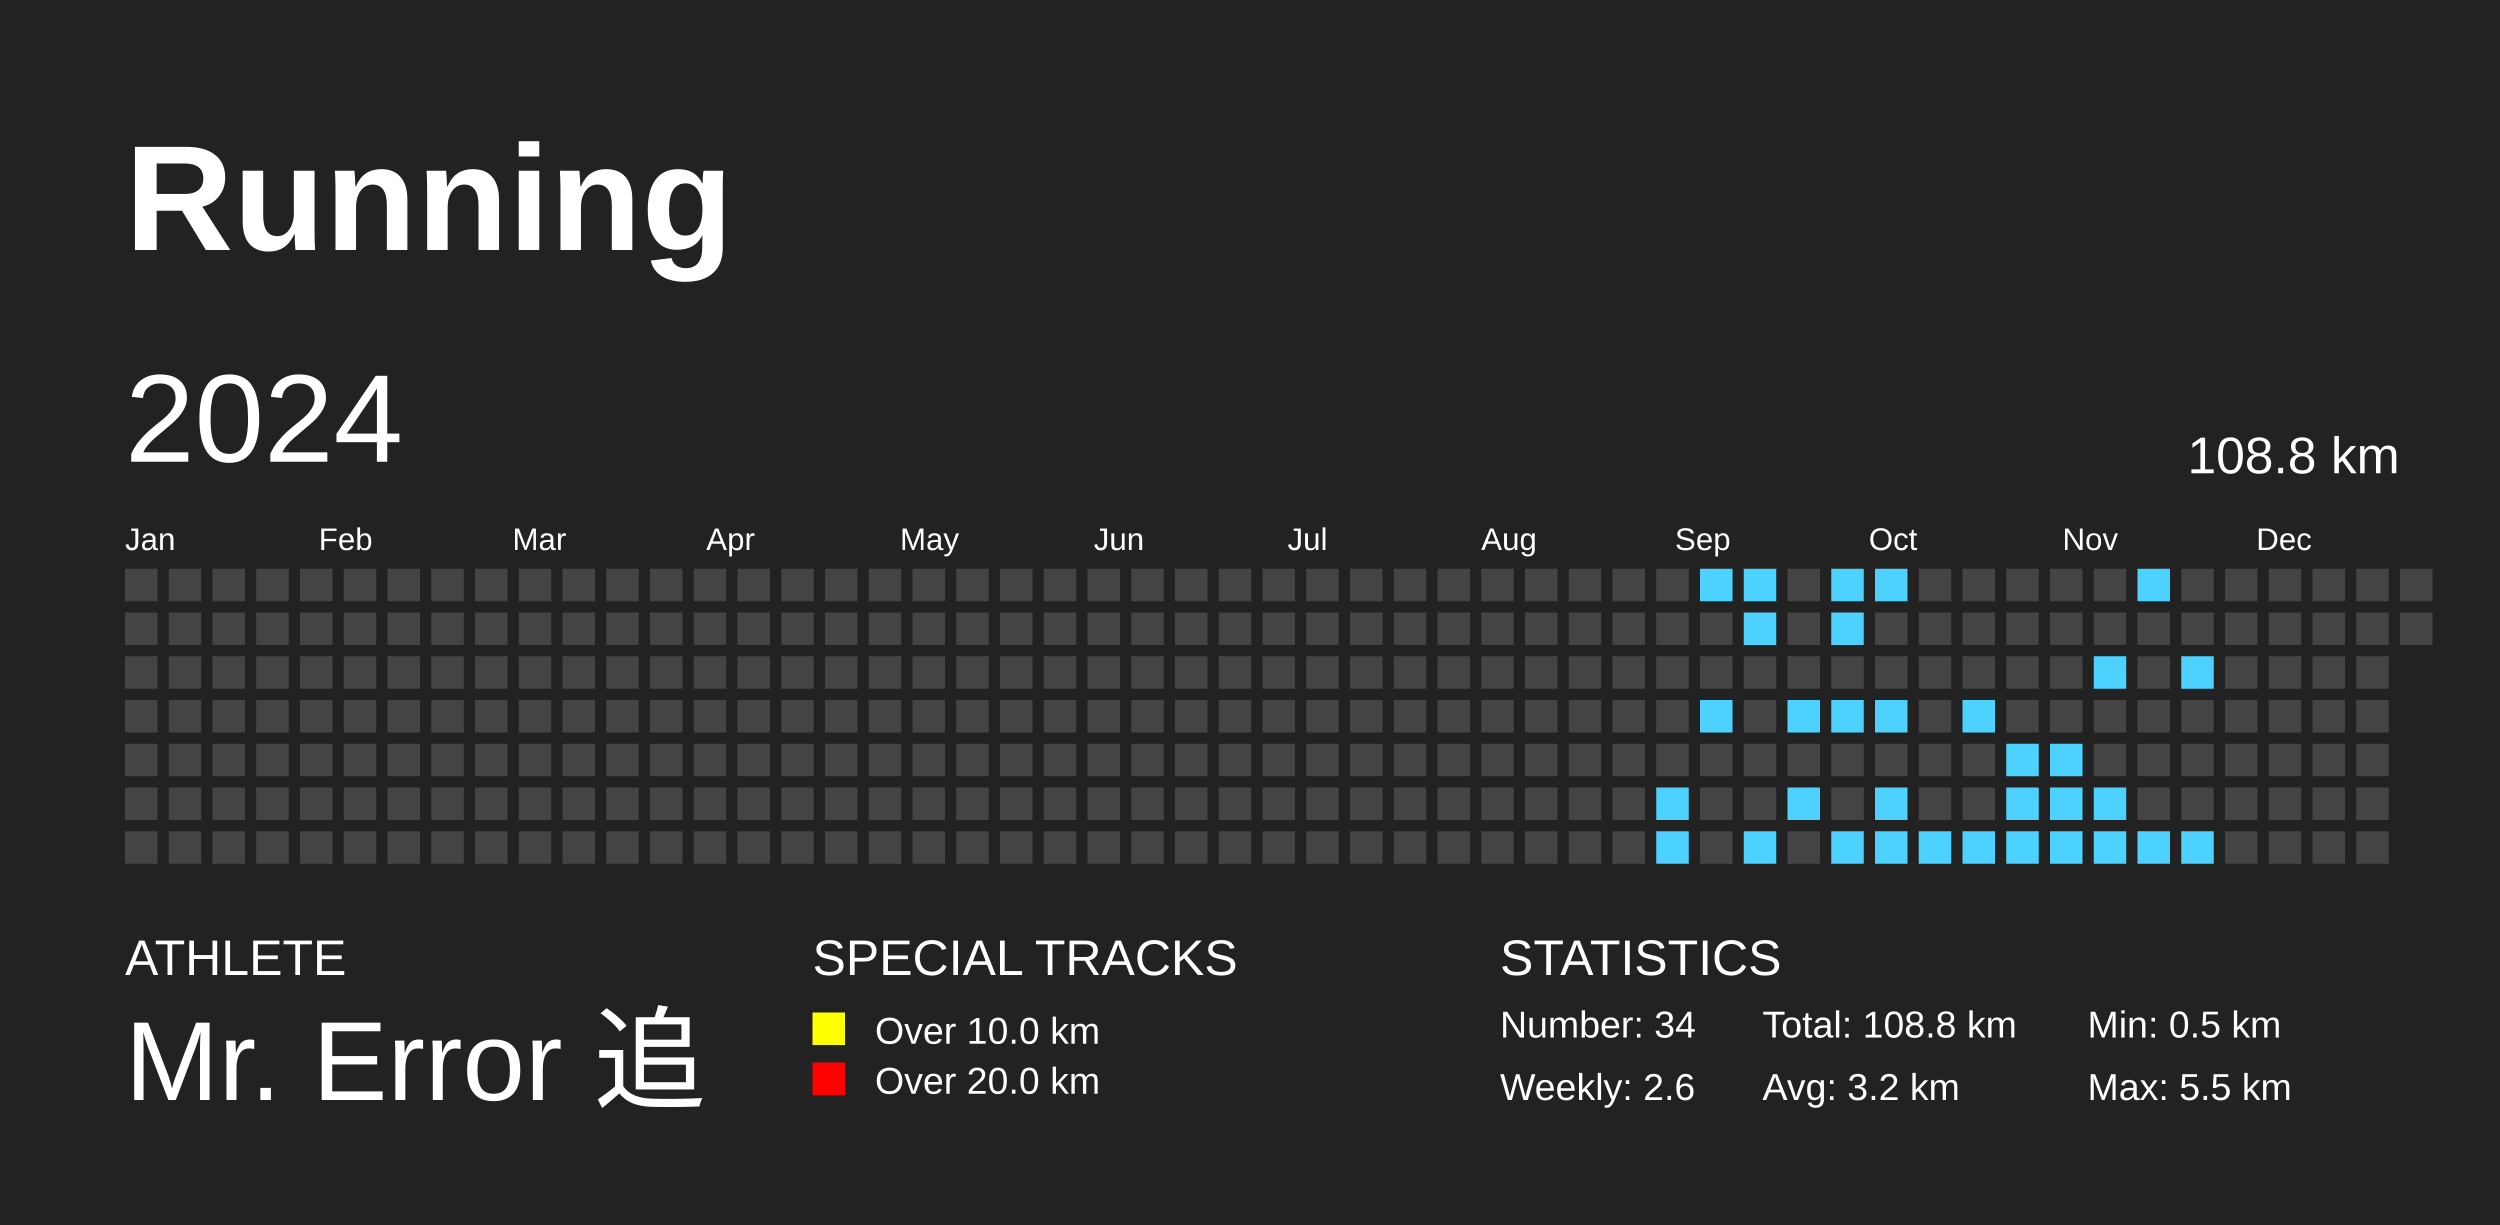
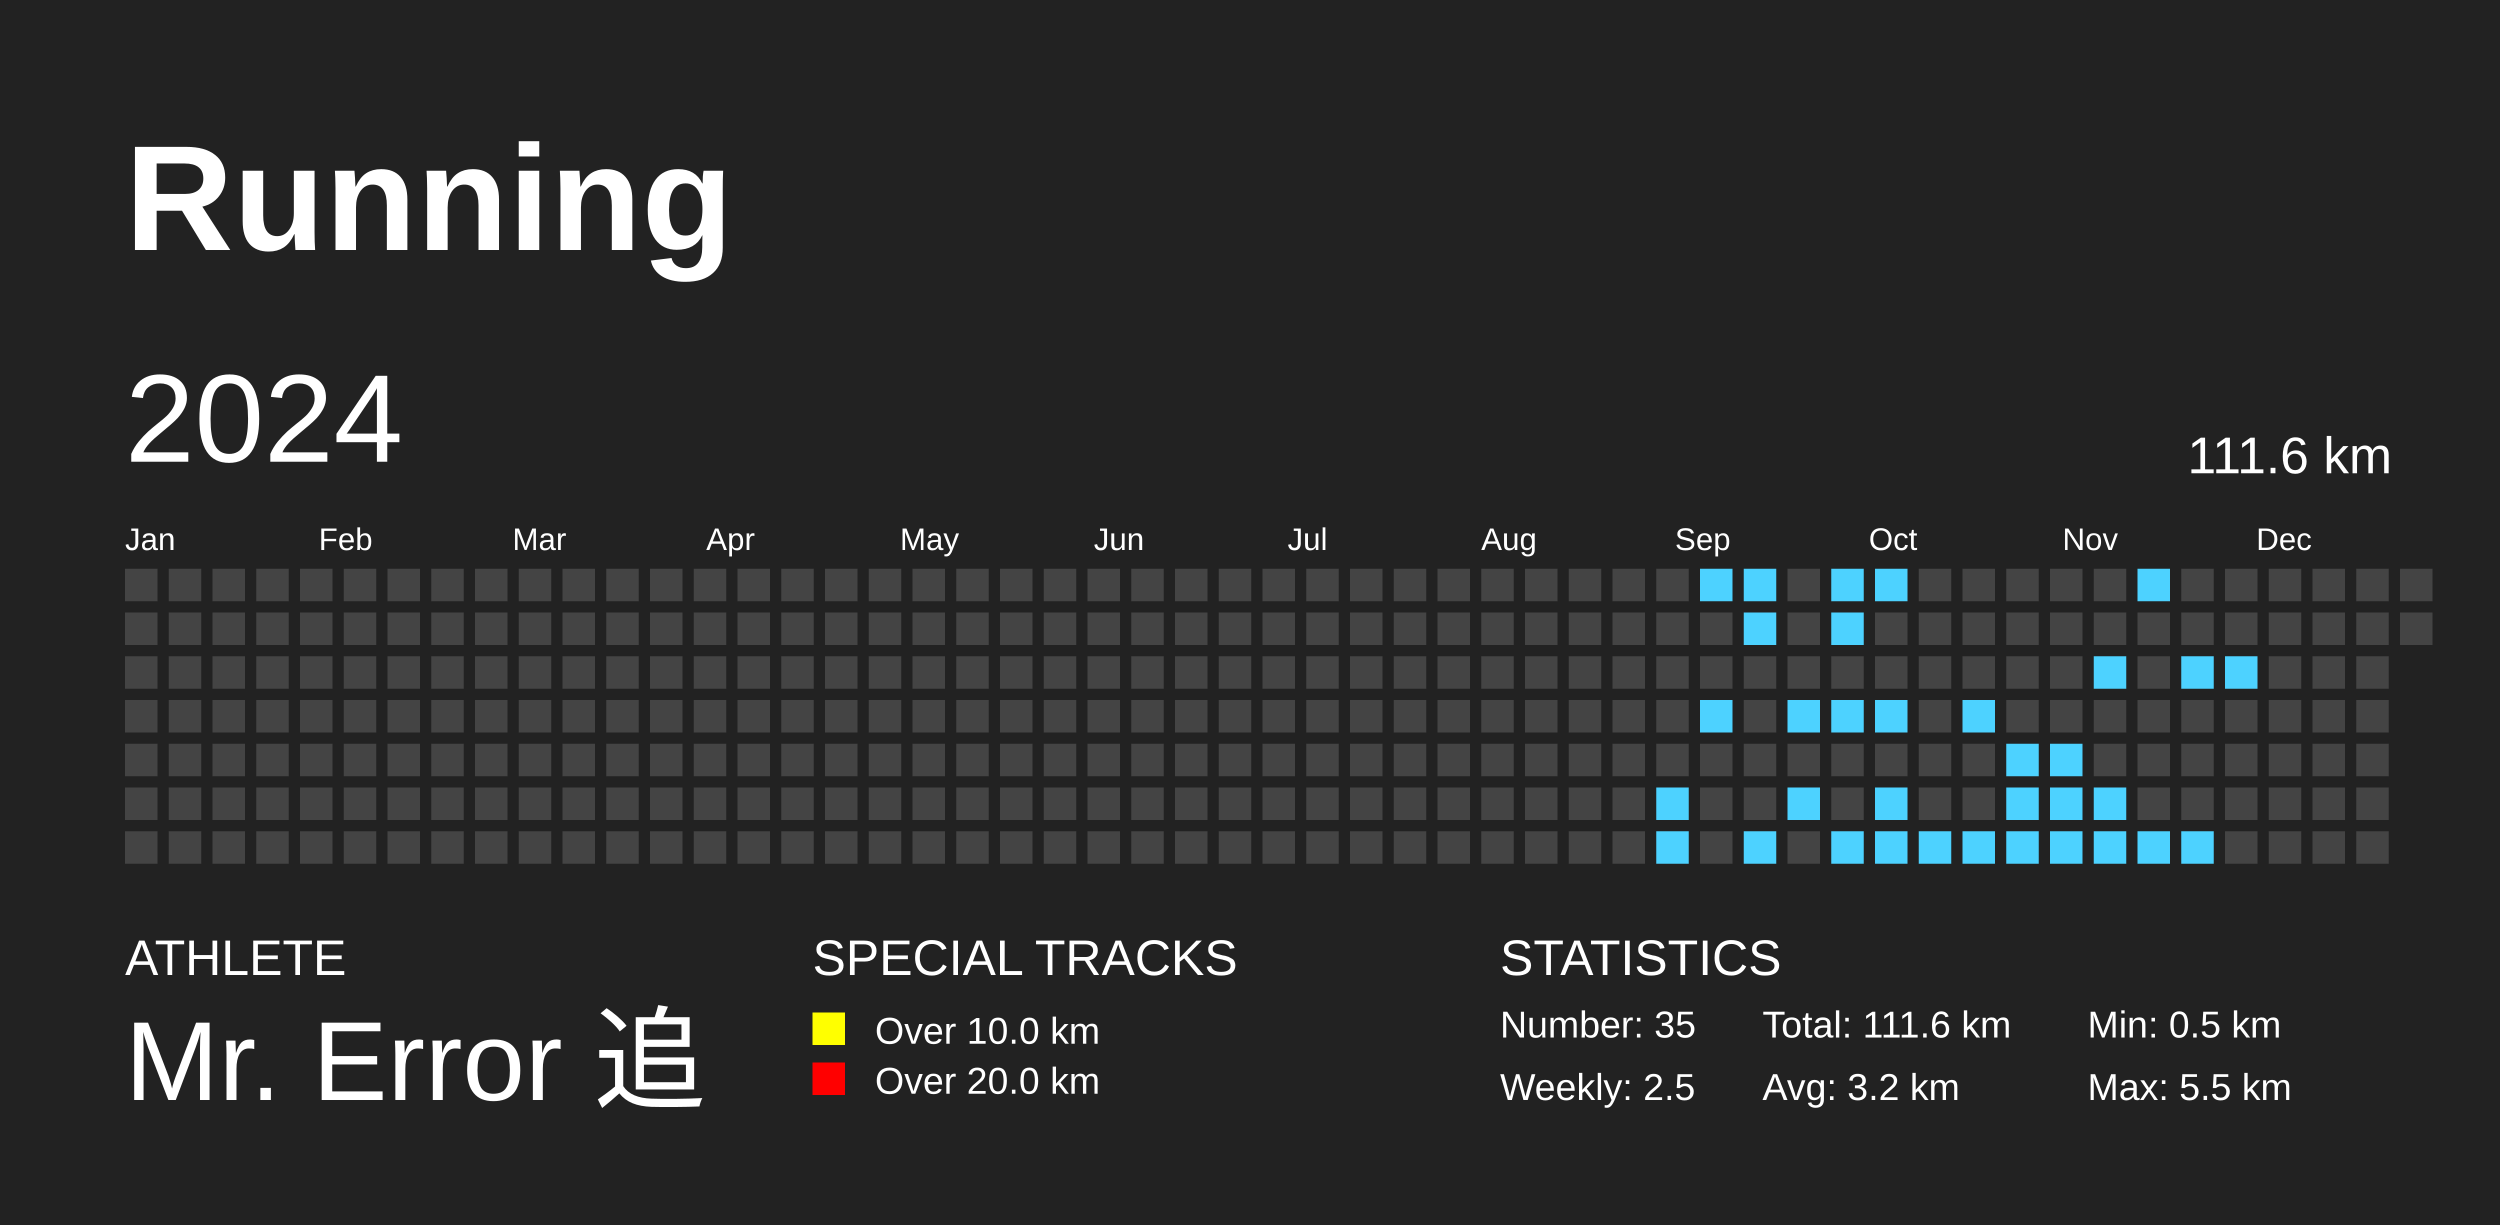
<svg xmlns="http://www.w3.org/2000/svg" baseProfile="full" height="98mm" version="1.1" viewBox="0,0,200,98" width="200mm">
  <defs />
  <rect fill="#222222" height="98" width="200" x="0" y="0" />
  <text fill="#FFFFFF" style="font-size:12px; font-family:Arial; font-weight:bold;" x="10" y="20">Running</text>
  <text fill="#FFFFFF" style="font-size:4px; font-family:Arial" x="10" y="78">ATHLETE</text>
  <text fill="#FFFFFF" style="font-size:9px; font-family:Arial" x="10" y="88">Mr. Error 追</text>
  <text fill="#FFFFFF" style="font-size:4px; font-family:Arial" x="65" y="78">SPECIAL TRACKS</text>
  <rect fill="yellow" height="2.6" width="2.6" x="65" y="81" />
  <text fill="#FFFFFF" style="font-size:3px; font-family:Arial" x="70" y="83.5">Over 10.0 km</text>
  <rect fill="red" height="2.6" width="2.6" x="65" y="85" />
  <text fill="#FFFFFF" style="font-size:3px; font-family:Arial" x="70" y="87.5">Over 20.0 km</text>
  <text fill="#FFFFFF" style="font-size:4px; font-family:Arial" x="120" y="78">STATISTICS</text>
-   <text fill="#FFFFFF" style="font-size:3px; font-family:Arial" x="120" y="83">Number: 34</text>
-   <text fill="#FFFFFF" style="font-size:3px; font-family:Arial" x="120" y="88">Weekly: 2.6</text>
-   <text fill="#FFFFFF" style="font-size:3px; font-family:Arial" x="141" y="83">Total: 108.8 km</text>
+   <text fill="#FFFFFF" style="font-size:3px; font-family:Arial" x="120" y="83">Number: 35</text>
+   <text fill="#FFFFFF" style="font-size:3px; font-family:Arial" x="120" y="88">Weekly: 2.5</text>
+   <text fill="#FFFFFF" style="font-size:3px; font-family:Arial" x="141" y="83">Total: 111.6 km</text>
  <text fill="#FFFFFF" style="font-size:3px; font-family:Arial" x="141" y="88">Avg: 3.2 km</text>
  <text fill="#FFFFFF" style="font-size:3px; font-family:Arial" x="167" y="83">Min: 0.5 km</text>
  <text fill="#FFFFFF" style="font-size:3px; font-family:Arial" x="167" y="88">Max: 5.5 km</text>
  <text dominant-baseline="hanging" fill="#FFFFFF" style="font-size:10.0px; font-family:Arial;" x="10" y="30">2024</text>
-   <text dominant-baseline="hanging" fill="#FFFFFF" style="font-size:4.125px; font-family:Arial;" x="175" y="35">108.8 km</text>
+   <text dominant-baseline="hanging" fill="#FFFFFF" style="font-size:4.125px; font-family:Arial;" x="175" y="35">111.6 km</text>
  <text fill="#FFFFFF" style="font-size:2.5px; font-family:Arial" x="10.0" y="44">Jan</text>
  <text fill="#FFFFFF" style="font-size:2.5px; font-family:Arial" x="25.5" y="44">Feb</text>
  <text fill="#FFFFFF" style="font-size:2.5px; font-family:Arial" x="41.0" y="44">Mar</text>
  <text fill="#FFFFFF" style="font-size:2.5px; font-family:Arial" x="56.5" y="44">Apr</text>
  <text fill="#FFFFFF" style="font-size:2.5px; font-family:Arial" x="72.0" y="44">May</text>
  <text fill="#FFFFFF" style="font-size:2.5px; font-family:Arial" x="87.5" y="44">Jun</text>
  <text fill="#FFFFFF" style="font-size:2.5px; font-family:Arial" x="103.0" y="44">Jul</text>
  <text fill="#FFFFFF" style="font-size:2.5px; font-family:Arial" x="118.5" y="44">Aug</text>
  <text fill="#FFFFFF" style="font-size:2.5px; font-family:Arial" x="134.0" y="44">Sep</text>
  <text fill="#FFFFFF" style="font-size:2.5px; font-family:Arial" x="149.5" y="44">Oct</text>
  <text fill="#FFFFFF" style="font-size:2.5px; font-family:Arial" x="165.0" y="44">Nov</text>
  <text fill="#FFFFFF" style="font-size:2.5px; font-family:Arial" x="180.5" y="44">Dec</text>
  <rect fill="#444444" height="2.6" width="2.6" x="10.0" y="45.5" />
  <rect fill="#444444" height="2.6" width="2.6" x="10.0" y="49.0" />
  <rect fill="#444444" height="2.6" width="2.6" x="10.0" y="52.5" />
  <rect fill="#444444" height="2.6" width="2.6" x="10.0" y="56.0" />
  <rect fill="#444444" height="2.6" width="2.6" x="10.0" y="59.5" />
  <rect fill="#444444" height="2.6" width="2.6" x="10.0" y="63.0" />
  <rect fill="#444444" height="2.6" width="2.6" x="10.0" y="66.5" />
  <rect fill="#444444" height="2.6" width="2.6" x="13.5" y="45.5" />
  <rect fill="#444444" height="2.6" width="2.6" x="13.5" y="49.0" />
  <rect fill="#444444" height="2.6" width="2.6" x="13.5" y="52.5" />
  <rect fill="#444444" height="2.6" width="2.6" x="13.5" y="56.0" />
  <rect fill="#444444" height="2.6" width="2.6" x="13.5" y="59.5" />
  <rect fill="#444444" height="2.6" width="2.6" x="13.5" y="63.0" />
  <rect fill="#444444" height="2.6" width="2.6" x="13.5" y="66.5" />
  <rect fill="#444444" height="2.6" width="2.6" x="17.0" y="45.5" />
  <rect fill="#444444" height="2.6" width="2.6" x="17.0" y="49.0" />
  <rect fill="#444444" height="2.6" width="2.6" x="17.0" y="52.5" />
  <rect fill="#444444" height="2.6" width="2.6" x="17.0" y="56.0" />
  <rect fill="#444444" height="2.6" width="2.6" x="17.0" y="59.5" />
  <rect fill="#444444" height="2.6" width="2.6" x="17.0" y="63.0" />
  <rect fill="#444444" height="2.6" width="2.6" x="17.0" y="66.5" />
  <rect fill="#444444" height="2.6" width="2.6" x="20.5" y="45.5" />
  <rect fill="#444444" height="2.6" width="2.6" x="20.5" y="49.0" />
  <rect fill="#444444" height="2.6" width="2.6" x="20.5" y="52.5" />
  <rect fill="#444444" height="2.6" width="2.6" x="20.5" y="56.0" />
  <rect fill="#444444" height="2.6" width="2.6" x="20.5" y="59.5" />
  <rect fill="#444444" height="2.6" width="2.6" x="20.5" y="63.0" />
  <rect fill="#444444" height="2.6" width="2.6" x="20.5" y="66.5" />
  <rect fill="#444444" height="2.6" width="2.6" x="24.0" y="45.5" />
  <rect fill="#444444" height="2.6" width="2.6" x="24.0" y="49.0" />
  <rect fill="#444444" height="2.6" width="2.6" x="24.0" y="52.5" />
  <rect fill="#444444" height="2.6" width="2.6" x="24.0" y="56.0" />
  <rect fill="#444444" height="2.6" width="2.6" x="24.0" y="59.5" />
  <rect fill="#444444" height="2.6" width="2.6" x="24.0" y="63.0" />
  <rect fill="#444444" height="2.6" width="2.6" x="24.0" y="66.5" />
  <rect fill="#444444" height="2.6" width="2.6" x="27.5" y="45.5" />
  <rect fill="#444444" height="2.6" width="2.6" x="27.5" y="49.0" />
  <rect fill="#444444" height="2.6" width="2.6" x="27.5" y="52.5" />
  <rect fill="#444444" height="2.6" width="2.6" x="27.5" y="56.0" />
  <rect fill="#444444" height="2.6" width="2.6" x="27.5" y="59.5" />
  <rect fill="#444444" height="2.6" width="2.6" x="27.5" y="63.0" />
  <rect fill="#444444" height="2.6" width="2.6" x="27.5" y="66.5" />
  <rect fill="#444444" height="2.6" width="2.6" x="31.0" y="45.5" />
  <rect fill="#444444" height="2.6" width="2.6" x="31.0" y="49.0" />
  <rect fill="#444444" height="2.6" width="2.6" x="31.0" y="52.5" />
  <rect fill="#444444" height="2.6" width="2.6" x="31.0" y="56.0" />
  <rect fill="#444444" height="2.6" width="2.6" x="31.0" y="59.5" />
  <rect fill="#444444" height="2.6" width="2.6" x="31.0" y="63.0" />
  <rect fill="#444444" height="2.6" width="2.6" x="31.0" y="66.5" />
  <rect fill="#444444" height="2.6" width="2.6" x="34.5" y="45.5" />
  <rect fill="#444444" height="2.6" width="2.6" x="34.5" y="49.0" />
  <rect fill="#444444" height="2.6" width="2.6" x="34.5" y="52.5" />
  <rect fill="#444444" height="2.6" width="2.6" x="34.5" y="56.0" />
  <rect fill="#444444" height="2.6" width="2.6" x="34.5" y="59.5" />
  <rect fill="#444444" height="2.6" width="2.6" x="34.5" y="63.0" />
  <rect fill="#444444" height="2.6" width="2.6" x="34.5" y="66.5" />
  <rect fill="#444444" height="2.6" width="2.6" x="38.0" y="45.5" />
  <rect fill="#444444" height="2.6" width="2.6" x="38.0" y="49.0" />
  <rect fill="#444444" height="2.6" width="2.6" x="38.0" y="52.5" />
  <rect fill="#444444" height="2.6" width="2.6" x="38.0" y="56.0" />
  <rect fill="#444444" height="2.6" width="2.6" x="38.0" y="59.5" />
  <rect fill="#444444" height="2.6" width="2.6" x="38.0" y="63.0" />
  <rect fill="#444444" height="2.6" width="2.6" x="38.0" y="66.5" />
  <rect fill="#444444" height="2.6" width="2.6" x="41.5" y="45.5" />
  <rect fill="#444444" height="2.6" width="2.6" x="41.5" y="49.0" />
  <rect fill="#444444" height="2.6" width="2.6" x="41.5" y="52.5" />
  <rect fill="#444444" height="2.6" width="2.6" x="41.5" y="56.0" />
  <rect fill="#444444" height="2.6" width="2.6" x="41.5" y="59.5" />
  <rect fill="#444444" height="2.6" width="2.6" x="41.5" y="63.0" />
  <rect fill="#444444" height="2.6" width="2.6" x="41.5" y="66.5" />
  <rect fill="#444444" height="2.6" width="2.6" x="45.0" y="45.5" />
  <rect fill="#444444" height="2.6" width="2.6" x="45.0" y="49.0" />
  <rect fill="#444444" height="2.6" width="2.6" x="45.0" y="52.5" />
  <rect fill="#444444" height="2.6" width="2.6" x="45.0" y="56.0" />
  <rect fill="#444444" height="2.6" width="2.6" x="45.0" y="59.5" />
  <rect fill="#444444" height="2.6" width="2.6" x="45.0" y="63.0" />
  <rect fill="#444444" height="2.6" width="2.6" x="45.0" y="66.5" />
  <rect fill="#444444" height="2.6" width="2.6" x="48.5" y="45.5" />
  <rect fill="#444444" height="2.6" width="2.6" x="48.5" y="49.0" />
  <rect fill="#444444" height="2.6" width="2.6" x="48.5" y="52.5" />
  <rect fill="#444444" height="2.6" width="2.6" x="48.5" y="56.0" />
  <rect fill="#444444" height="2.6" width="2.6" x="48.5" y="59.5" />
  <rect fill="#444444" height="2.6" width="2.6" x="48.5" y="63.0" />
  <rect fill="#444444" height="2.6" width="2.6" x="48.5" y="66.5" />
  <rect fill="#444444" height="2.6" width="2.6" x="52.0" y="45.5" />
  <rect fill="#444444" height="2.6" width="2.6" x="52.0" y="49.0" />
  <rect fill="#444444" height="2.6" width="2.6" x="52.0" y="52.5" />
  <rect fill="#444444" height="2.6" width="2.6" x="52.0" y="56.0" />
  <rect fill="#444444" height="2.6" width="2.6" x="52.0" y="59.5" />
  <rect fill="#444444" height="2.6" width="2.6" x="52.0" y="63.0" />
  <rect fill="#444444" height="2.6" width="2.6" x="52.0" y="66.5" />
  <rect fill="#444444" height="2.6" width="2.6" x="55.5" y="45.5" />
  <rect fill="#444444" height="2.6" width="2.6" x="55.5" y="49.0" />
  <rect fill="#444444" height="2.6" width="2.6" x="55.5" y="52.5" />
  <rect fill="#444444" height="2.6" width="2.6" x="55.5" y="56.0" />
  <rect fill="#444444" height="2.6" width="2.6" x="55.5" y="59.5" />
  <rect fill="#444444" height="2.6" width="2.6" x="55.5" y="63.0" />
  <rect fill="#444444" height="2.6" width="2.6" x="55.5" y="66.5" />
  <rect fill="#444444" height="2.6" width="2.6" x="59.0" y="45.5" />
  <rect fill="#444444" height="2.6" width="2.6" x="59.0" y="49.0" />
  <rect fill="#444444" height="2.6" width="2.6" x="59.0" y="52.5" />
  <rect fill="#444444" height="2.6" width="2.6" x="59.0" y="56.0" />
  <rect fill="#444444" height="2.6" width="2.6" x="59.0" y="59.5" />
  <rect fill="#444444" height="2.6" width="2.6" x="59.0" y="63.0" />
  <rect fill="#444444" height="2.6" width="2.6" x="59.0" y="66.5" />
  <rect fill="#444444" height="2.6" width="2.6" x="62.5" y="45.5" />
  <rect fill="#444444" height="2.6" width="2.6" x="62.5" y="49.0" />
  <rect fill="#444444" height="2.6" width="2.6" x="62.5" y="52.5" />
  <rect fill="#444444" height="2.6" width="2.6" x="62.5" y="56.0" />
  <rect fill="#444444" height="2.6" width="2.6" x="62.5" y="59.5" />
  <rect fill="#444444" height="2.6" width="2.6" x="62.5" y="63.0" />
  <rect fill="#444444" height="2.6" width="2.6" x="62.5" y="66.5" />
  <rect fill="#444444" height="2.6" width="2.6" x="66.0" y="45.5" />
  <rect fill="#444444" height="2.6" width="2.6" x="66.0" y="49.0" />
  <rect fill="#444444" height="2.6" width="2.6" x="66.0" y="52.5" />
  <rect fill="#444444" height="2.6" width="2.6" x="66.0" y="56.0" />
  <rect fill="#444444" height="2.6" width="2.6" x="66.0" y="59.5" />
  <rect fill="#444444" height="2.6" width="2.6" x="66.0" y="63.0" />
  <rect fill="#444444" height="2.6" width="2.6" x="66.0" y="66.5" />
  <rect fill="#444444" height="2.6" width="2.6" x="69.5" y="45.5" />
  <rect fill="#444444" height="2.6" width="2.6" x="69.5" y="49.0" />
  <rect fill="#444444" height="2.6" width="2.6" x="69.5" y="52.5" />
  <rect fill="#444444" height="2.6" width="2.6" x="69.5" y="56.0" />
  <rect fill="#444444" height="2.6" width="2.6" x="69.5" y="59.5" />
  <rect fill="#444444" height="2.6" width="2.6" x="69.5" y="63.0" />
  <rect fill="#444444" height="2.6" width="2.6" x="69.5" y="66.5" />
  <rect fill="#444444" height="2.6" width="2.6" x="73.0" y="45.5" />
  <rect fill="#444444" height="2.6" width="2.6" x="73.0" y="49.0" />
  <rect fill="#444444" height="2.6" width="2.6" x="73.0" y="52.5" />
  <rect fill="#444444" height="2.6" width="2.6" x="73.0" y="56.0" />
  <rect fill="#444444" height="2.6" width="2.6" x="73.0" y="59.5" />
  <rect fill="#444444" height="2.6" width="2.6" x="73.0" y="63.0" />
  <rect fill="#444444" height="2.6" width="2.6" x="73.0" y="66.5" />
  <rect fill="#444444" height="2.6" width="2.6" x="76.5" y="45.5" />
  <rect fill="#444444" height="2.6" width="2.6" x="76.5" y="49.0" />
  <rect fill="#444444" height="2.6" width="2.6" x="76.5" y="52.5" />
  <rect fill="#444444" height="2.6" width="2.6" x="76.5" y="56.0" />
  <rect fill="#444444" height="2.6" width="2.6" x="76.5" y="59.5" />
  <rect fill="#444444" height="2.6" width="2.6" x="76.5" y="63.0" />
  <rect fill="#444444" height="2.6" width="2.6" x="76.5" y="66.5" />
  <rect fill="#444444" height="2.6" width="2.6" x="80.0" y="45.5" />
  <rect fill="#444444" height="2.6" width="2.6" x="80.0" y="49.0" />
  <rect fill="#444444" height="2.6" width="2.6" x="80.0" y="52.5" />
  <rect fill="#444444" height="2.6" width="2.6" x="80.0" y="56.0" />
  <rect fill="#444444" height="2.6" width="2.6" x="80.0" y="59.5" />
  <rect fill="#444444" height="2.6" width="2.6" x="80.0" y="63.0" />
  <rect fill="#444444" height="2.6" width="2.6" x="80.0" y="66.5" />
  <rect fill="#444444" height="2.6" width="2.6" x="83.5" y="45.5" />
  <rect fill="#444444" height="2.6" width="2.6" x="83.5" y="49.0" />
  <rect fill="#444444" height="2.6" width="2.6" x="83.5" y="52.5" />
  <rect fill="#444444" height="2.6" width="2.6" x="83.5" y="56.0" />
  <rect fill="#444444" height="2.6" width="2.6" x="83.5" y="59.5" />
  <rect fill="#444444" height="2.6" width="2.6" x="83.5" y="63.0" />
  <rect fill="#444444" height="2.6" width="2.6" x="83.5" y="66.5" />
  <rect fill="#444444" height="2.6" width="2.6" x="87.0" y="45.5" />
  <rect fill="#444444" height="2.6" width="2.6" x="87.0" y="49.0" />
  <rect fill="#444444" height="2.6" width="2.6" x="87.0" y="52.5" />
  <rect fill="#444444" height="2.6" width="2.6" x="87.0" y="56.0" />
  <rect fill="#444444" height="2.6" width="2.6" x="87.0" y="59.5" />
  <rect fill="#444444" height="2.6" width="2.6" x="87.0" y="63.0" />
  <rect fill="#444444" height="2.6" width="2.6" x="87.0" y="66.5" />
  <rect fill="#444444" height="2.6" width="2.6" x="90.5" y="45.5" />
  <rect fill="#444444" height="2.6" width="2.6" x="90.5" y="49.0" />
  <rect fill="#444444" height="2.6" width="2.6" x="90.5" y="52.5" />
  <rect fill="#444444" height="2.6" width="2.6" x="90.5" y="56.0" />
  <rect fill="#444444" height="2.6" width="2.6" x="90.5" y="59.5" />
  <rect fill="#444444" height="2.6" width="2.6" x="90.5" y="63.0" />
  <rect fill="#444444" height="2.6" width="2.6" x="90.5" y="66.5" />
  <rect fill="#444444" height="2.6" width="2.6" x="94.0" y="45.5" />
  <rect fill="#444444" height="2.6" width="2.6" x="94.0" y="49.0" />
  <rect fill="#444444" height="2.6" width="2.6" x="94.0" y="52.5" />
  <rect fill="#444444" height="2.6" width="2.6" x="94.0" y="56.0" />
  <rect fill="#444444" height="2.6" width="2.6" x="94.0" y="59.5" />
  <rect fill="#444444" height="2.6" width="2.6" x="94.0" y="63.0" />
  <rect fill="#444444" height="2.6" width="2.6" x="94.0" y="66.5" />
  <rect fill="#444444" height="2.6" width="2.6" x="97.5" y="45.5" />
  <rect fill="#444444" height="2.6" width="2.6" x="97.5" y="49.0" />
  <rect fill="#444444" height="2.6" width="2.6" x="97.5" y="52.5" />
  <rect fill="#444444" height="2.6" width="2.6" x="97.5" y="56.0" />
  <rect fill="#444444" height="2.6" width="2.6" x="97.5" y="59.5" />
  <rect fill="#444444" height="2.6" width="2.6" x="97.5" y="63.0" />
  <rect fill="#444444" height="2.6" width="2.6" x="97.5" y="66.5" />
  <rect fill="#444444" height="2.6" width="2.6" x="101.0" y="45.5" />
  <rect fill="#444444" height="2.6" width="2.6" x="101.0" y="49.0" />
  <rect fill="#444444" height="2.6" width="2.6" x="101.0" y="52.5" />
  <rect fill="#444444" height="2.6" width="2.6" x="101.0" y="56.0" />
  <rect fill="#444444" height="2.6" width="2.6" x="101.0" y="59.5" />
  <rect fill="#444444" height="2.6" width="2.6" x="101.0" y="63.0" />
  <rect fill="#444444" height="2.6" width="2.6" x="101.0" y="66.5" />
  <rect fill="#444444" height="2.6" width="2.6" x="104.5" y="45.5" />
  <rect fill="#444444" height="2.6" width="2.6" x="104.5" y="49.0" />
  <rect fill="#444444" height="2.6" width="2.6" x="104.5" y="52.5" />
  <rect fill="#444444" height="2.6" width="2.6" x="104.5" y="56.0" />
  <rect fill="#444444" height="2.6" width="2.6" x="104.5" y="59.5" />
  <rect fill="#444444" height="2.6" width="2.6" x="104.5" y="63.0" />
  <rect fill="#444444" height="2.6" width="2.6" x="104.5" y="66.5" />
  <rect fill="#444444" height="2.6" width="2.6" x="108.0" y="45.5" />
  <rect fill="#444444" height="2.6" width="2.6" x="108.0" y="49.0" />
  <rect fill="#444444" height="2.6" width="2.6" x="108.0" y="52.5" />
  <rect fill="#444444" height="2.6" width="2.6" x="108.0" y="56.0" />
  <rect fill="#444444" height="2.6" width="2.6" x="108.0" y="59.5" />
  <rect fill="#444444" height="2.6" width="2.6" x="108.0" y="63.0" />
  <rect fill="#444444" height="2.6" width="2.6" x="108.0" y="66.5" />
  <rect fill="#444444" height="2.6" width="2.6" x="111.5" y="45.5" />
  <rect fill="#444444" height="2.6" width="2.6" x="111.5" y="49.0" />
  <rect fill="#444444" height="2.6" width="2.6" x="111.5" y="52.5" />
  <rect fill="#444444" height="2.6" width="2.6" x="111.5" y="56.0" />
  <rect fill="#444444" height="2.6" width="2.6" x="111.5" y="59.5" />
  <rect fill="#444444" height="2.6" width="2.6" x="111.5" y="63.0" />
  <rect fill="#444444" height="2.6" width="2.6" x="111.5" y="66.5" />
  <rect fill="#444444" height="2.6" width="2.6" x="115.0" y="45.5" />
  <rect fill="#444444" height="2.6" width="2.6" x="115.0" y="49.0" />
  <rect fill="#444444" height="2.6" width="2.6" x="115.0" y="52.5" />
  <rect fill="#444444" height="2.6" width="2.6" x="115.0" y="56.0" />
  <rect fill="#444444" height="2.6" width="2.6" x="115.0" y="59.5" />
  <rect fill="#444444" height="2.6" width="2.6" x="115.0" y="63.0" />
  <rect fill="#444444" height="2.6" width="2.6" x="115.0" y="66.5" />
  <rect fill="#444444" height="2.6" width="2.6" x="118.5" y="45.5" />
  <rect fill="#444444" height="2.6" width="2.6" x="118.5" y="49.0" />
  <rect fill="#444444" height="2.6" width="2.6" x="118.5" y="52.5" />
  <rect fill="#444444" height="2.6" width="2.6" x="118.5" y="56.0" />
  <rect fill="#444444" height="2.6" width="2.6" x="118.5" y="59.5" />
  <rect fill="#444444" height="2.6" width="2.6" x="118.5" y="63.0" />
  <rect fill="#444444" height="2.6" width="2.6" x="118.5" y="66.5" />
  <rect fill="#444444" height="2.6" width="2.6" x="122.0" y="45.5" />
  <rect fill="#444444" height="2.6" width="2.6" x="122.0" y="49.0" />
  <rect fill="#444444" height="2.6" width="2.6" x="122.0" y="52.5" />
  <rect fill="#444444" height="2.6" width="2.6" x="122.0" y="56.0" />
  <rect fill="#444444" height="2.6" width="2.6" x="122.0" y="59.5" />
  <rect fill="#444444" height="2.6" width="2.6" x="122.0" y="63.0" />
  <rect fill="#444444" height="2.6" width="2.6" x="122.0" y="66.5" />
  <rect fill="#444444" height="2.6" width="2.6" x="125.5" y="45.5" />
  <rect fill="#444444" height="2.6" width="2.6" x="125.5" y="49.0" />
  <rect fill="#444444" height="2.6" width="2.6" x="125.5" y="52.5" />
  <rect fill="#444444" height="2.6" width="2.6" x="125.5" y="56.0" />
  <rect fill="#444444" height="2.6" width="2.6" x="125.5" y="59.5" />
  <rect fill="#444444" height="2.6" width="2.6" x="125.5" y="63.0" />
  <rect fill="#444444" height="2.6" width="2.6" x="125.5" y="66.5" />
  <rect fill="#444444" height="2.6" width="2.6" x="129.0" y="45.5" />
  <rect fill="#444444" height="2.6" width="2.6" x="129.0" y="49.0" />
  <rect fill="#444444" height="2.6" width="2.6" x="129.0" y="52.5" />
  <rect fill="#444444" height="2.6" width="2.6" x="129.0" y="56.0" />
  <rect fill="#444444" height="2.6" width="2.6" x="129.0" y="59.5" />
  <rect fill="#444444" height="2.6" width="2.6" x="129.0" y="63.0" />
  <rect fill="#444444" height="2.6" width="2.6" x="129.0" y="66.5" />
  <rect fill="#444444" height="2.6" width="2.6" x="132.5" y="45.5" />
  <rect fill="#444444" height="2.6" width="2.6" x="132.5" y="49.0" />
  <rect fill="#444444" height="2.6" width="2.6" x="132.5" y="52.5" />
  <rect fill="#444444" height="2.6" width="2.6" x="132.5" y="56.0" />
  <rect fill="#444444" height="2.6" width="2.6" x="132.5" y="59.5" />
  <rect fill="#4DD2FF" height="2.6" width="2.6" x="132.5" y="63.0" />
  <rect fill="#4DD2FF" height="2.6" width="2.6" x="132.5" y="66.5" />
  <rect fill="#4DD2FF" height="2.6" width="2.6" x="136.0" y="45.5" />
  <rect fill="#444444" height="2.6" width="2.6" x="136.0" y="49.0" />
  <rect fill="#444444" height="2.6" width="2.6" x="136.0" y="52.5" />
  <rect fill="#4DD2FF" height="2.6" width="2.6" x="136.0" y="56.0" />
  <rect fill="#444444" height="2.6" width="2.6" x="136.0" y="59.5" />
  <rect fill="#444444" height="2.6" width="2.6" x="136.0" y="63.0" />
  <rect fill="#444444" height="2.6" width="2.6" x="136.0" y="66.5" />
  <rect fill="#4DD2FF" height="2.6" width="2.6" x="139.5" y="45.5" />
  <rect fill="#4DD2FF" height="2.6" width="2.6" x="139.5" y="49.0" />
  <rect fill="#444444" height="2.6" width="2.6" x="139.5" y="52.5" />
  <rect fill="#444444" height="2.6" width="2.6" x="139.5" y="56.0" />
  <rect fill="#444444" height="2.6" width="2.6" x="139.5" y="59.5" />
  <rect fill="#444444" height="2.6" width="2.6" x="139.5" y="63.0" />
  <rect fill="#4DD2FF" height="2.6" width="2.6" x="139.5" y="66.5" />
  <rect fill="#444444" height="2.6" width="2.6" x="143.0" y="45.5" />
  <rect fill="#444444" height="2.6" width="2.6" x="143.0" y="49.0" />
  <rect fill="#444444" height="2.6" width="2.6" x="143.0" y="52.5" />
  <rect fill="#4DD2FF" height="2.6" width="2.6" x="143.0" y="56.0" />
  <rect fill="#444444" height="2.6" width="2.6" x="143.0" y="59.5" />
  <rect fill="#4DD2FF" height="2.6" width="2.6" x="143.0" y="63.0" />
  <rect fill="#444444" height="2.6" width="2.6" x="143.0" y="66.5" />
  <rect fill="#4DD2FF" height="2.6" width="2.6" x="146.5" y="45.5" />
  <rect fill="#4DD2FF" height="2.6" width="2.6" x="146.5" y="49.0" />
  <rect fill="#444444" height="2.6" width="2.6" x="146.5" y="52.5" />
  <rect fill="#4DD2FF" height="2.6" width="2.6" x="146.5" y="56.0" />
  <rect fill="#444444" height="2.6" width="2.6" x="146.5" y="59.5" />
  <rect fill="#444444" height="2.6" width="2.6" x="146.5" y="63.0" />
  <rect fill="#4DD2FF" height="2.6" width="2.6" x="146.5" y="66.5" />
  <rect fill="#4DD2FF" height="2.6" width="2.6" x="150.0" y="45.5" />
  <rect fill="#444444" height="2.6" width="2.6" x="150.0" y="49.0" />
  <rect fill="#444444" height="2.6" width="2.6" x="150.0" y="52.5" />
  <rect fill="#4DD2FF" height="2.6" width="2.6" x="150.0" y="56.0" />
  <rect fill="#444444" height="2.6" width="2.6" x="150.0" y="59.5" />
  <rect fill="#4DD2FF" height="2.6" width="2.6" x="150.0" y="63.0" />
  <rect fill="#4DD2FF" height="2.6" width="2.6" x="150.0" y="66.5" />
  <rect fill="#444444" height="2.6" width="2.6" x="153.5" y="45.5" />
  <rect fill="#444444" height="2.6" width="2.6" x="153.5" y="49.0" />
  <rect fill="#444444" height="2.6" width="2.6" x="153.5" y="52.5" />
  <rect fill="#444444" height="2.6" width="2.6" x="153.5" y="56.0" />
  <rect fill="#444444" height="2.6" width="2.6" x="153.5" y="59.5" />
  <rect fill="#444444" height="2.6" width="2.6" x="153.5" y="63.0" />
  <rect fill="#4DD2FF" height="2.6" width="2.6" x="153.5" y="66.5" />
  <rect fill="#444444" height="2.6" width="2.6" x="157.0" y="45.5" />
  <rect fill="#444444" height="2.6" width="2.6" x="157.0" y="49.0" />
  <rect fill="#444444" height="2.6" width="2.6" x="157.0" y="52.5" />
  <rect fill="#4DD2FF" height="2.6" width="2.6" x="157.0" y="56.0" />
  <rect fill="#444444" height="2.6" width="2.6" x="157.0" y="59.5" />
  <rect fill="#444444" height="2.6" width="2.6" x="157.0" y="63.0" />
  <rect fill="#4DD2FF" height="2.6" width="2.6" x="157.0" y="66.5" />
  <rect fill="#444444" height="2.6" width="2.6" x="160.5" y="45.5" />
  <rect fill="#444444" height="2.6" width="2.6" x="160.5" y="49.0" />
  <rect fill="#444444" height="2.6" width="2.6" x="160.5" y="52.5" />
  <rect fill="#444444" height="2.6" width="2.6" x="160.5" y="56.0" />
  <rect fill="#4DD2FF" height="2.6" width="2.6" x="160.5" y="59.5" />
  <rect fill="#4DD2FF" height="2.6" width="2.6" x="160.5" y="63.0" />
  <rect fill="#4DD2FF" height="2.6" width="2.6" x="160.5" y="66.5" />
  <rect fill="#444444" height="2.6" width="2.6" x="164.0" y="45.5" />
  <rect fill="#444444" height="2.6" width="2.6" x="164.0" y="49.0" />
  <rect fill="#444444" height="2.6" width="2.6" x="164.0" y="52.5" />
  <rect fill="#444444" height="2.6" width="2.6" x="164.0" y="56.0" />
  <rect fill="#4DD2FF" height="2.6" width="2.6" x="164.0" y="59.5" />
  <rect fill="#4DD2FF" height="2.6" width="2.6" x="164.0" y="63.0" />
  <rect fill="#4DD2FF" height="2.6" width="2.6" x="164.0" y="66.5" />
  <rect fill="#444444" height="2.6" width="2.6" x="167.5" y="45.5" />
  <rect fill="#444444" height="2.6" width="2.6" x="167.5" y="49.0" />
  <rect fill="#4DD2FF" height="2.6" width="2.6" x="167.5" y="52.5" />
  <rect fill="#444444" height="2.6" width="2.6" x="167.5" y="56.0" />
  <rect fill="#444444" height="2.6" width="2.6" x="167.5" y="59.5" />
  <rect fill="#4DD2FF" height="2.6" width="2.6" x="167.5" y="63.0" />
  <rect fill="#4DD2FF" height="2.6" width="2.6" x="167.5" y="66.5" />
  <rect fill="#4DD2FF" height="2.6" width="2.6" x="171.0" y="45.5" />
  <rect fill="#444444" height="2.6" width="2.6" x="171.0" y="49.0" />
  <rect fill="#444444" height="2.6" width="2.6" x="171.0" y="52.5" />
  <rect fill="#444444" height="2.6" width="2.6" x="171.0" y="56.0" />
  <rect fill="#444444" height="2.6" width="2.6" x="171.0" y="59.5" />
  <rect fill="#444444" height="2.6" width="2.6" x="171.0" y="63.0" />
  <rect fill="#4DD2FF" height="2.6" width="2.6" x="171.0" y="66.5" />
  <rect fill="#444444" height="2.6" width="2.6" x="174.5" y="45.5" />
  <rect fill="#444444" height="2.6" width="2.6" x="174.5" y="49.0" />
  <rect fill="#4DD2FF" height="2.6" width="2.6" x="174.5" y="52.5" />
  <rect fill="#444444" height="2.6" width="2.6" x="174.5" y="56.0" />
  <rect fill="#444444" height="2.6" width="2.6" x="174.5" y="59.5" />
  <rect fill="#444444" height="2.6" width="2.6" x="174.5" y="63.0" />
  <rect fill="#4DD2FF" height="2.6" width="2.6" x="174.5" y="66.5" />
  <rect fill="#444444" height="2.6" width="2.6" x="178.0" y="45.5" />
  <rect fill="#444444" height="2.6" width="2.6" x="178.0" y="49.0" />
-   <rect fill="#444444" height="2.6" width="2.6" x="178.0" y="52.5" />
+   <rect fill="#4DD2FF" height="2.6" width="2.6" x="178.0" y="52.5" />
  <rect fill="#444444" height="2.6" width="2.6" x="178.0" y="56.0" />
  <rect fill="#444444" height="2.6" width="2.6" x="178.0" y="59.5" />
  <rect fill="#444444" height="2.6" width="2.6" x="178.0" y="63.0" />
  <rect fill="#444444" height="2.6" width="2.6" x="178.0" y="66.5" />
  <rect fill="#444444" height="2.6" width="2.6" x="181.5" y="45.5" />
  <rect fill="#444444" height="2.6" width="2.6" x="181.5" y="49.0" />
  <rect fill="#444444" height="2.6" width="2.6" x="181.5" y="52.5" />
  <rect fill="#444444" height="2.6" width="2.6" x="181.5" y="56.0" />
  <rect fill="#444444" height="2.6" width="2.6" x="181.5" y="59.5" />
  <rect fill="#444444" height="2.6" width="2.6" x="181.5" y="63.0" />
  <rect fill="#444444" height="2.6" width="2.6" x="181.5" y="66.5" />
  <rect fill="#444444" height="2.6" width="2.6" x="185.0" y="45.5" />
  <rect fill="#444444" height="2.6" width="2.6" x="185.0" y="49.0" />
  <rect fill="#444444" height="2.6" width="2.6" x="185.0" y="52.5" />
  <rect fill="#444444" height="2.6" width="2.6" x="185.0" y="56.0" />
  <rect fill="#444444" height="2.6" width="2.6" x="185.0" y="59.5" />
  <rect fill="#444444" height="2.6" width="2.6" x="185.0" y="63.0" />
  <rect fill="#444444" height="2.6" width="2.6" x="185.0" y="66.5" />
  <rect fill="#444444" height="2.6" width="2.6" x="188.5" y="45.5" />
  <rect fill="#444444" height="2.6" width="2.6" x="188.5" y="49.0" />
  <rect fill="#444444" height="2.6" width="2.6" x="188.5" y="52.5" />
  <rect fill="#444444" height="2.6" width="2.6" x="188.5" y="56.0" />
  <rect fill="#444444" height="2.6" width="2.6" x="188.5" y="59.5" />
  <rect fill="#444444" height="2.6" width="2.6" x="188.5" y="63.0" />
  <rect fill="#444444" height="2.6" width="2.6" x="188.5" y="66.5" />
  <rect fill="#444444" height="2.6" width="2.6" x="192.0" y="45.5" />
  <rect fill="#444444" height="2.6" width="2.6" x="192.0" y="49.0" />
</svg>
